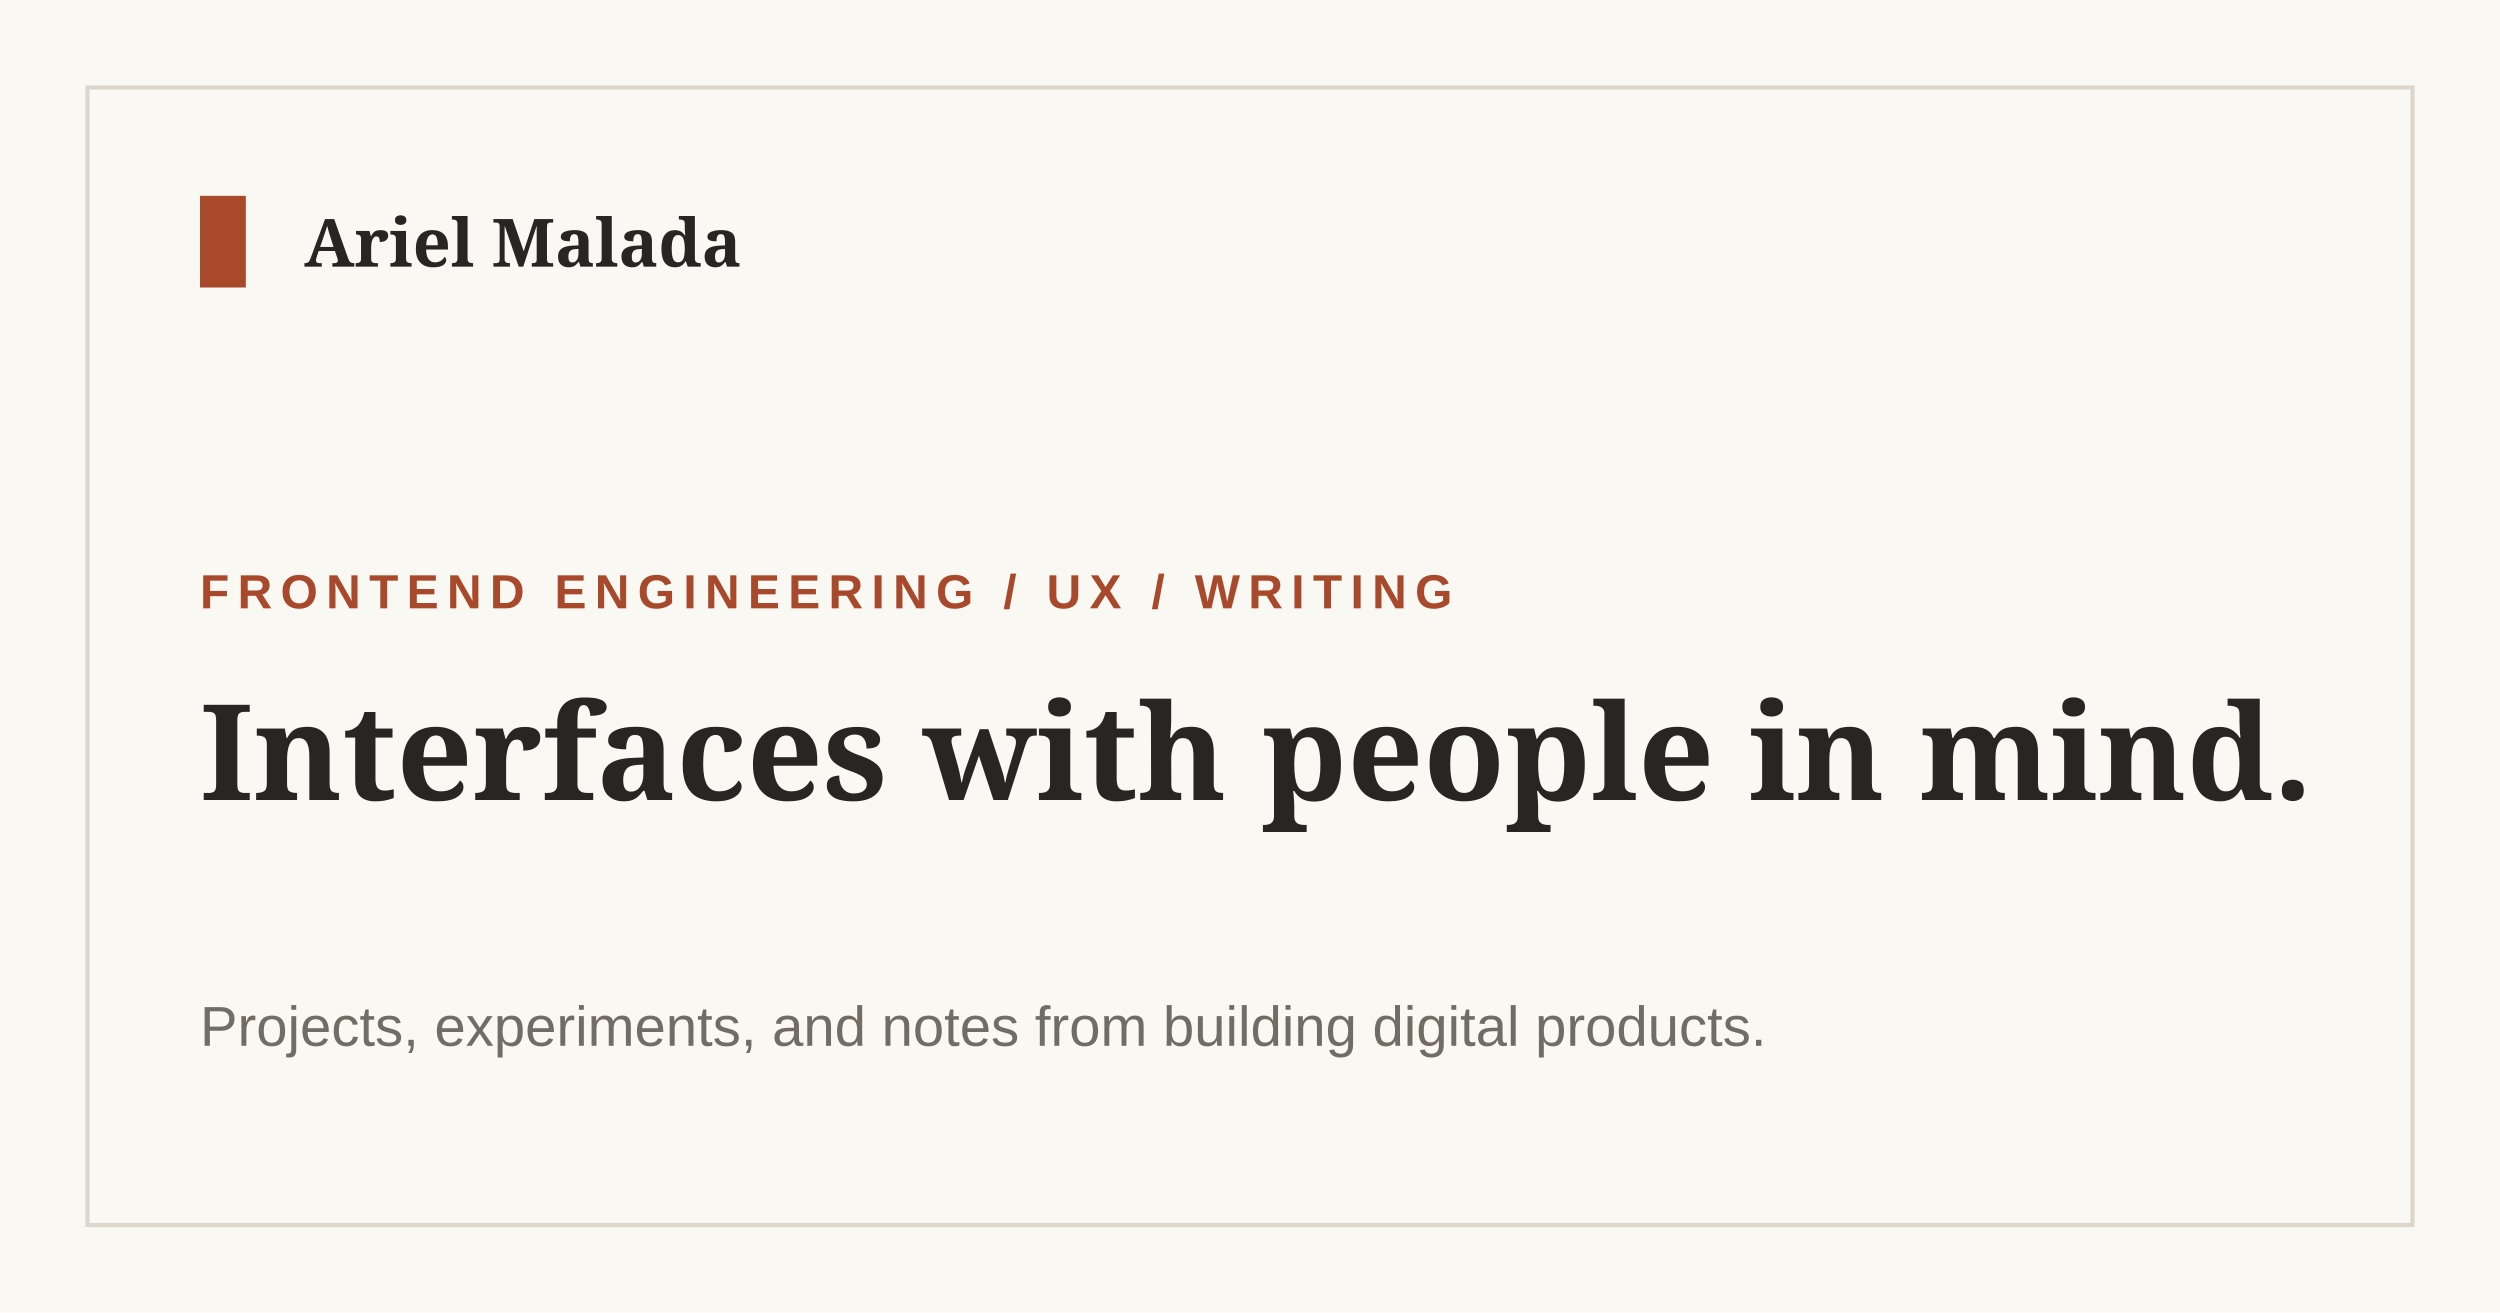
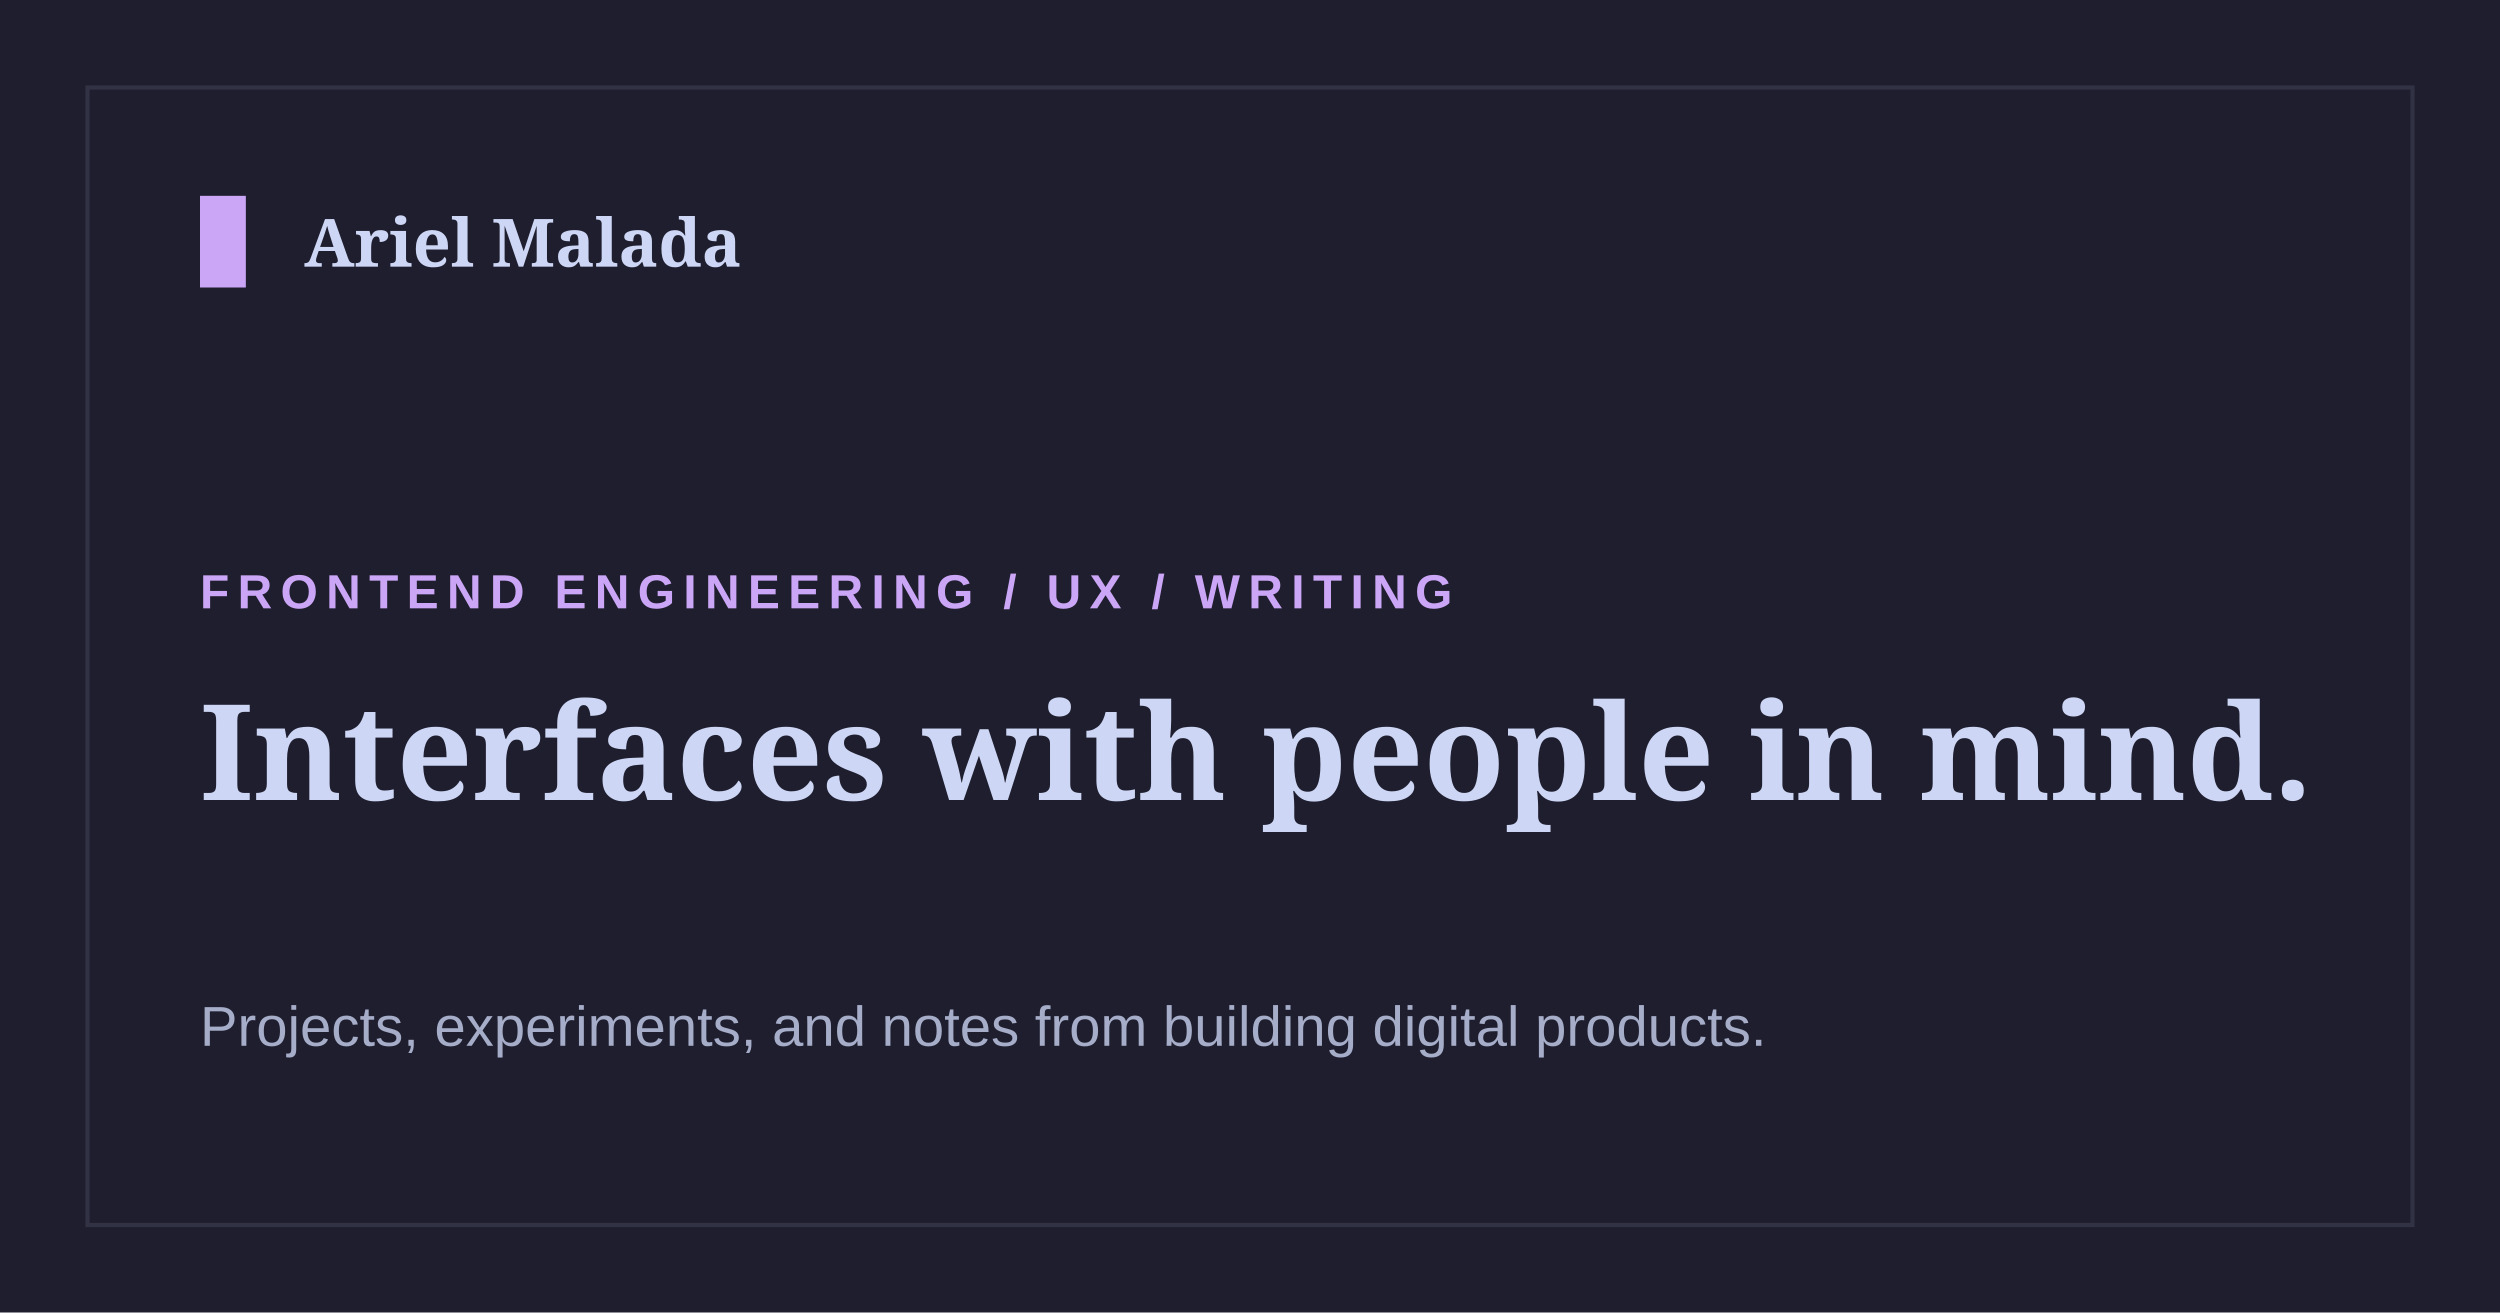
<svg xmlns="http://www.w3.org/2000/svg" width="1200" height="630" viewBox="0 0 1200 630">
-   <rect width="1200" height="630" fill="#faf8f3" />
-   <rect x="42" y="42" width="1116" height="546" fill="none" stroke="#ddd7cb" stroke-width="2" />
-   <rect x="96" y="94" width="22" height="44" fill="#a8492c" />
-   <text x="146" y="128" fill="#282622" font-family="Georgia, serif" font-size="32" font-weight="700">Ariel Malada</text>
-   <text x="96" y="292" fill="#a8492c" font-family="Arial, sans-serif" font-size="23" font-weight="700" letter-spacing="4">FRONTEND ENGINEERING / UX / WRITING</text>
-   <text x="96" y="384" fill="#282622" font-family="Georgia, serif" font-size="64" font-weight="700">Interfaces with people in mind.</text>
-   <text x="96" y="502" fill="#716d65" font-family="Arial, sans-serif" font-size="27">Projects, experiments, and notes from building digital products.</text>
+   <rect width="1200" height="630" fill="#1e1e2e" />
+   <rect x="42" y="42" width="1116" height="546" fill="none" stroke="#313244" stroke-width="2" />
+   <rect x="96" y="94" width="22" height="44" fill="#cba6f7" />
+   <text x="146" y="128" fill="#cdd6f4" font-family="Georgia, serif" font-size="32" font-weight="700">Ariel Malada</text>
+   <text x="96" y="292" fill="#cba6f7" font-family="Arial, sans-serif" font-size="23" font-weight="700" letter-spacing="4">FRONTEND ENGINEERING / UX / WRITING</text>
+   <text x="96" y="384" fill="#cdd6f4" font-family="Georgia, serif" font-size="64" font-weight="700">Interfaces with people in mind.</text>
+   <text x="96" y="502" fill="#a6adc8" font-family="Arial, sans-serif" font-size="27">Projects, experiments, and notes from building digital products.</text>
</svg>
